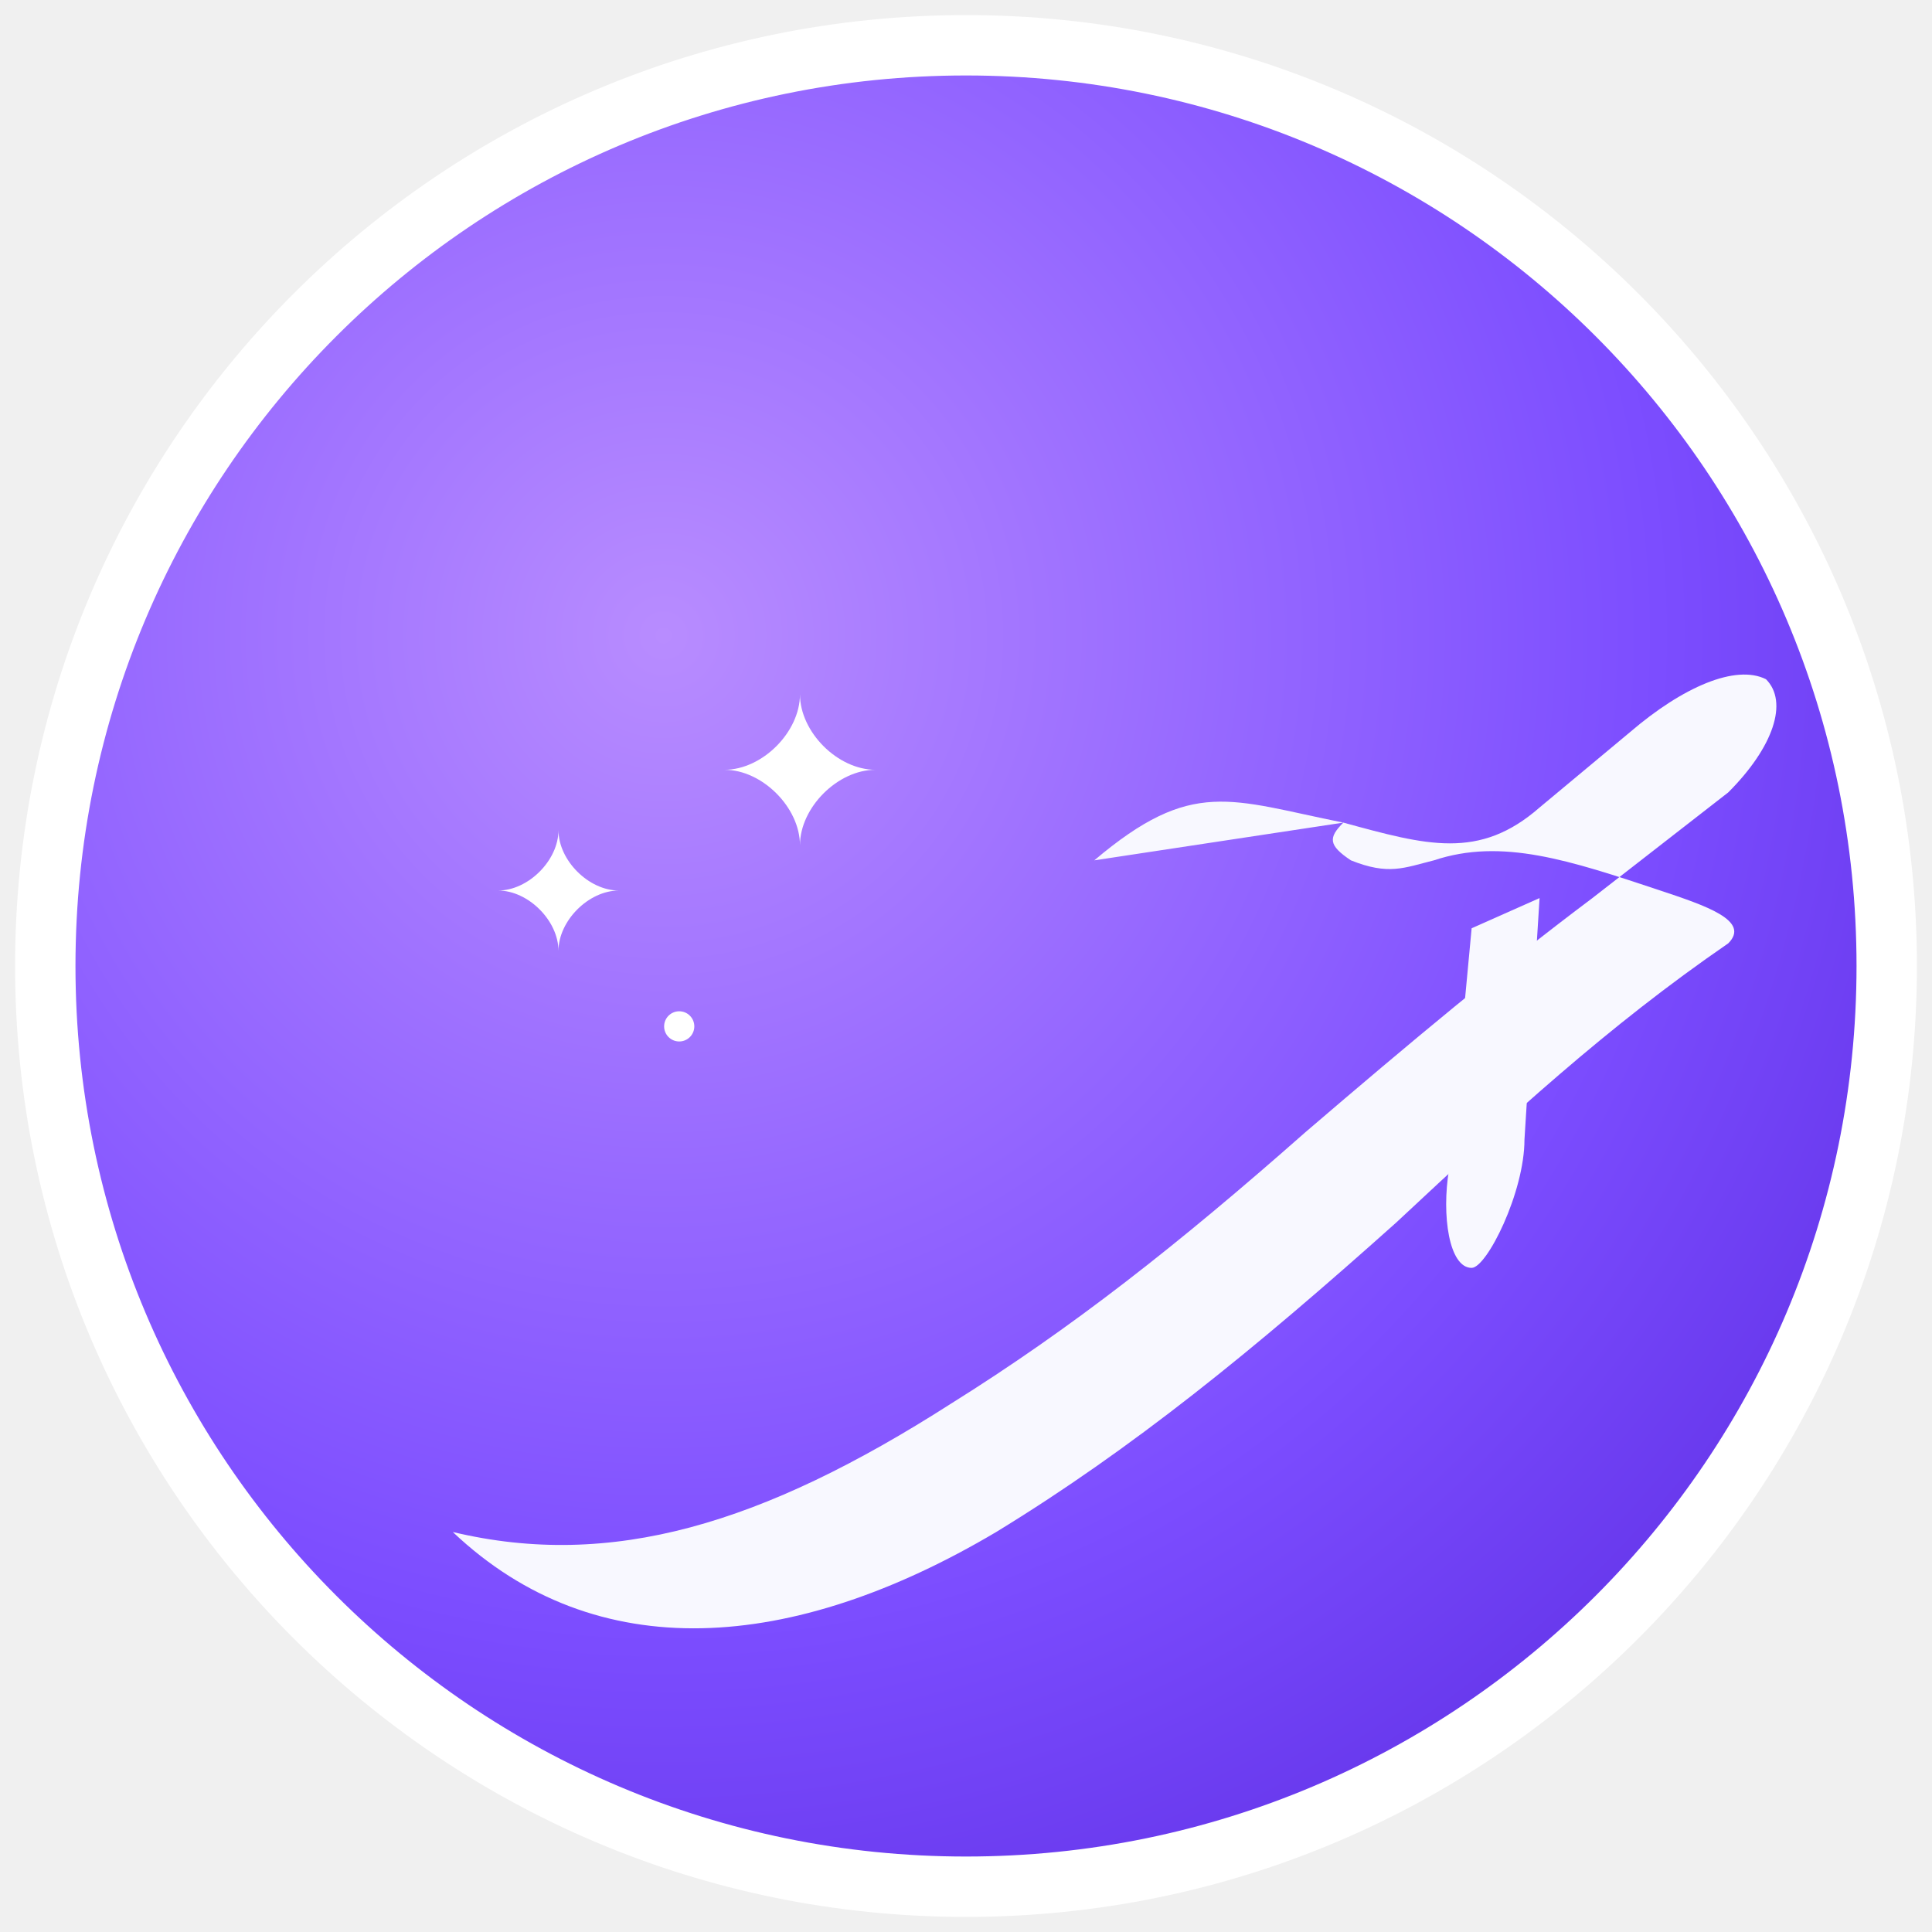
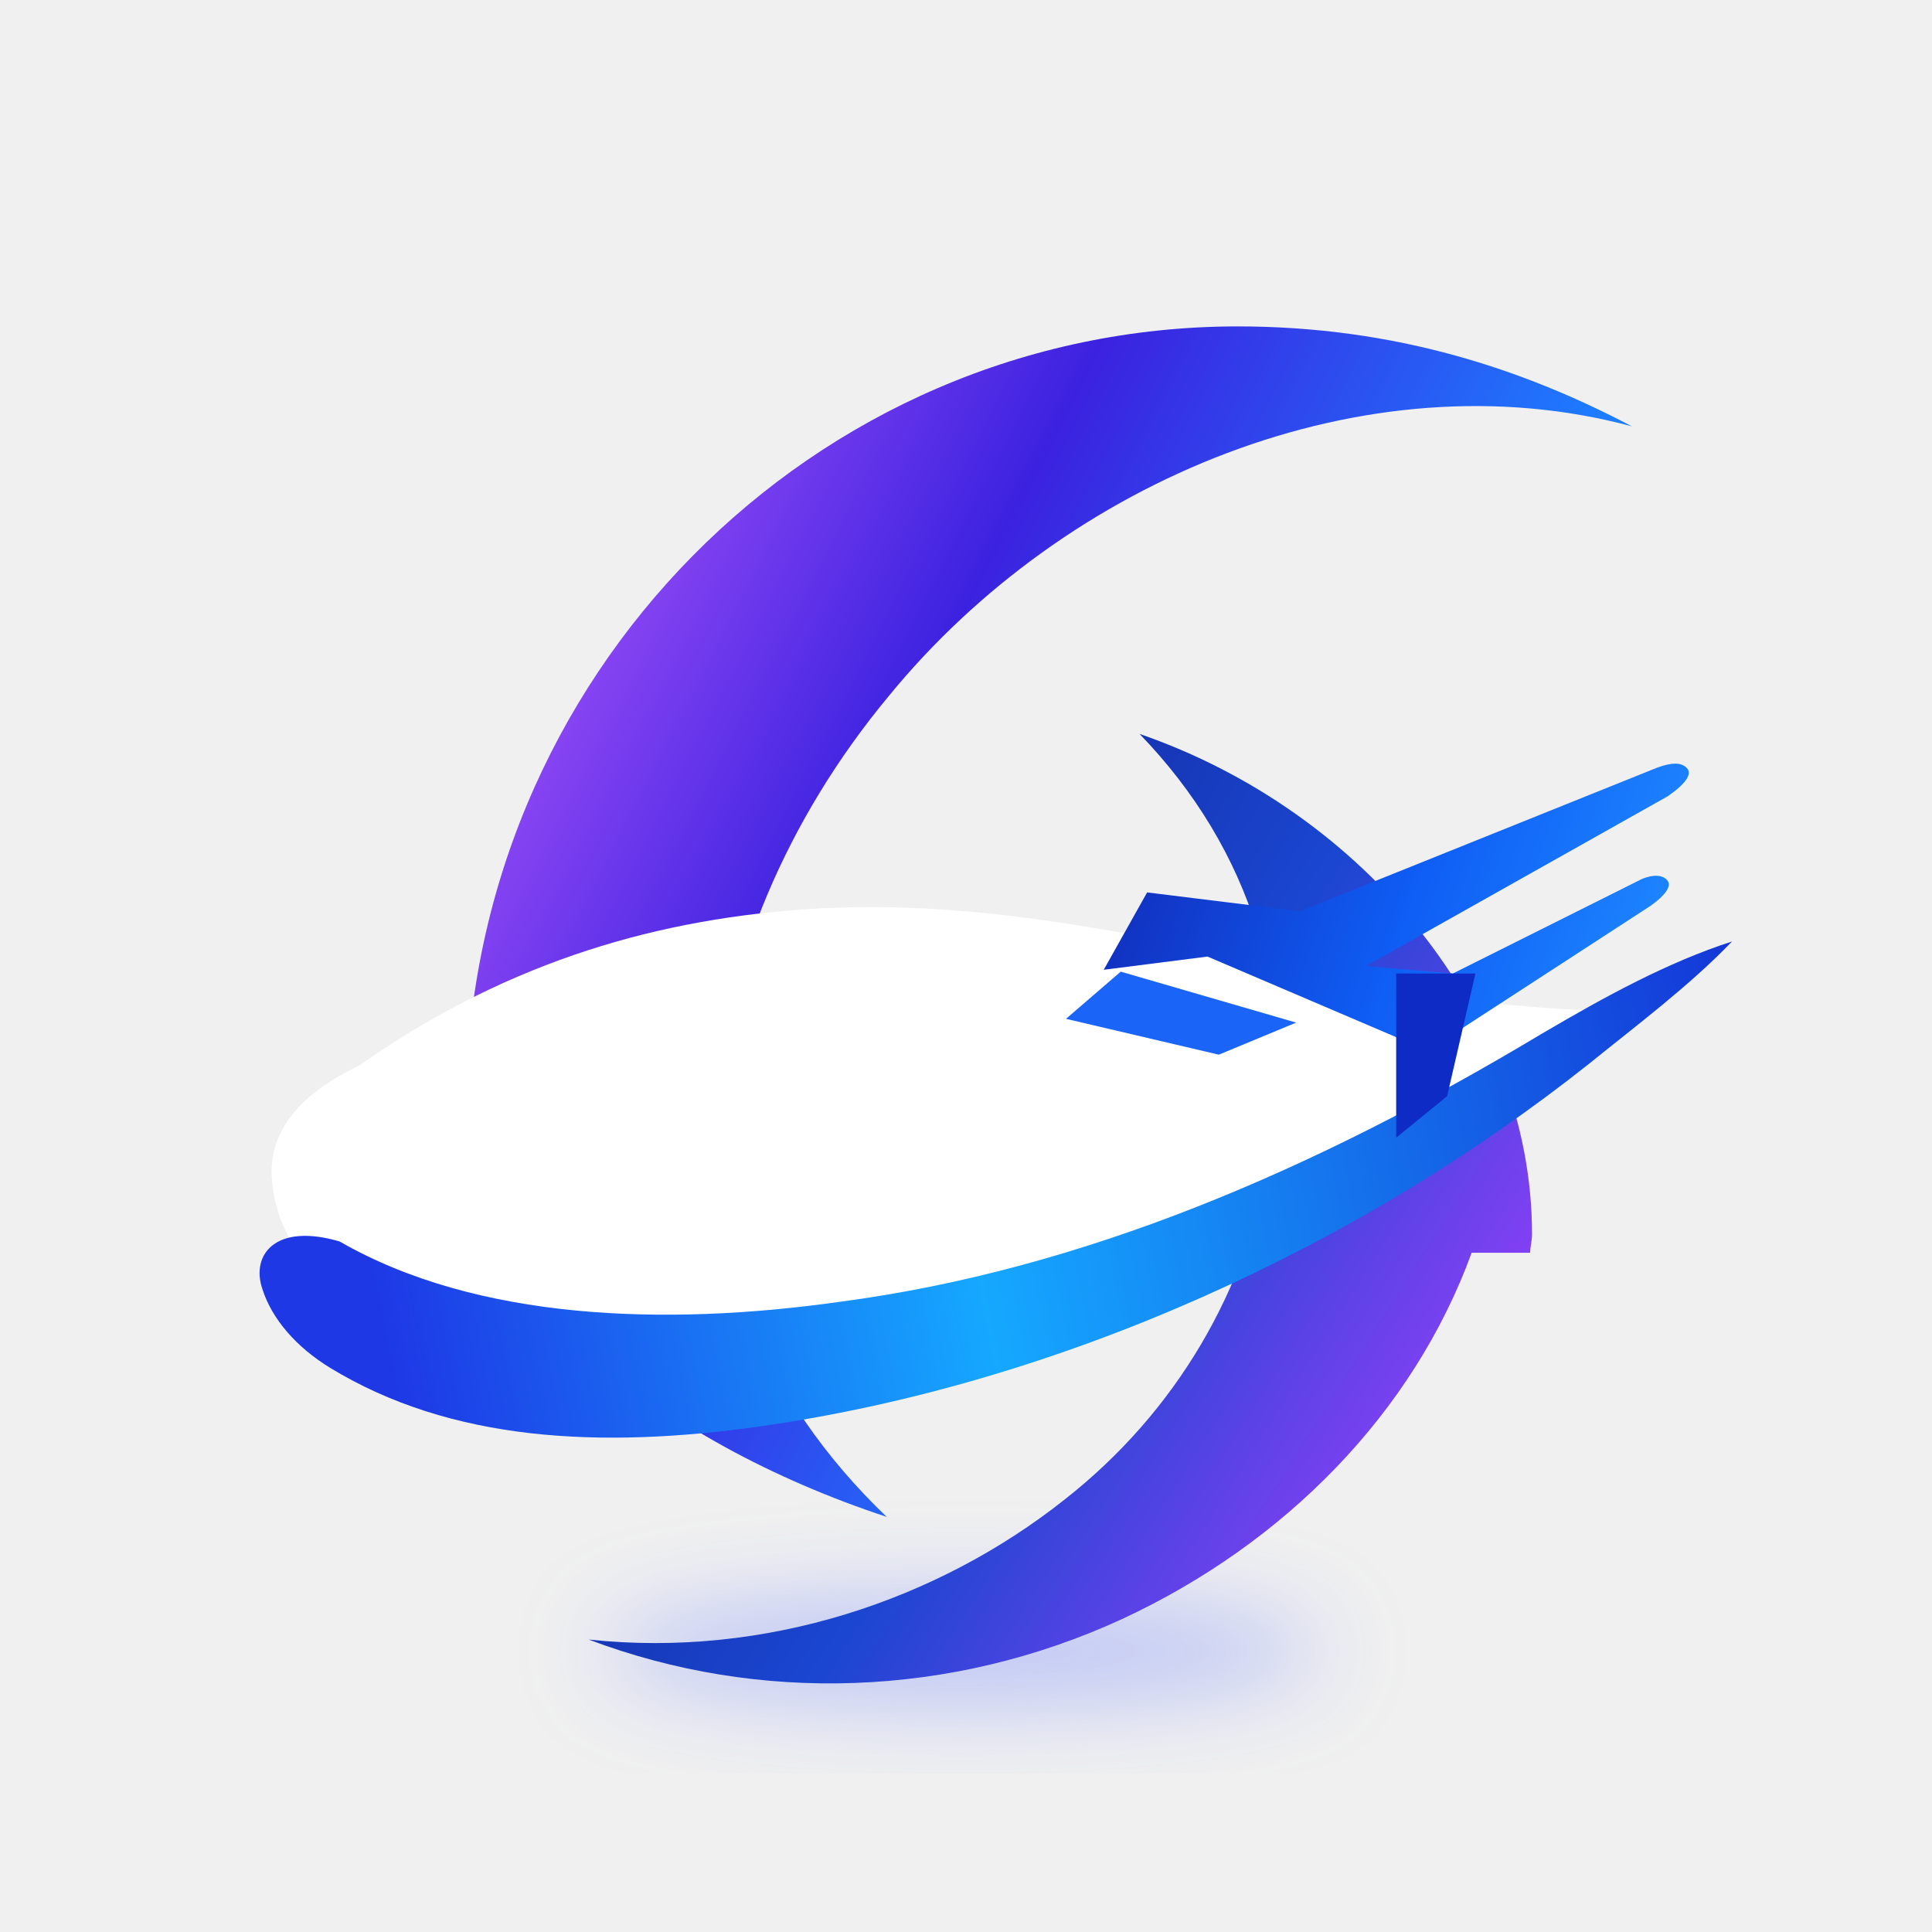
- <svg xmlns="http://www.w3.org/2000/svg" width="256" height="256" viewBox="0 0 256 256" fill="none">
+ <svg xmlns="http://www.w3.org/2000/svg" width="1024" height="1024" viewBox="0 0 1024 1024" fill="none">
  <defs>
-     <radialGradient id="bg" cx="0" cy="0" r="1" gradientUnits="userSpaceOnUse" gradientTransform="translate(88 84) rotate(35) scale(240)">
-       <stop stop-color="#B88CFF" />
-       <stop offset="0.55" stop-color="#7C4DFF" />
-       <stop offset="1" stop-color="#4F1FD6" />
-     </radialGradient>
+     <linearGradient id="cTop" x1="278" y1="180" x2="745" y2="420" gradientUnits="userSpaceOnUse">
+       <stop stop-color="#BB5BFF" />
+       <stop offset="0.52" stop-color="#3B22E0" />
+       <stop offset="1" stop-color="#1D7CFF" />
+     </linearGradient>
+     <linearGradient id="cBottom" x1="286" y1="575" x2="760" y2="875" gradientUnits="userSpaceOnUse">
+       <stop stop-color="#11208C" />
+       <stop offset="0.52" stop-color="#1A46D1" />
+       <stop offset="1" stop-color="#A63EFF" />
+     </linearGradient>
+     <linearGradient id="ring" x1="180" y1="588" x2="900" y2="446" gradientUnits="userSpaceOnUse">
+       <stop stop-color="#1E38E6" />
+       <stop offset="0.43" stop-color="#15A8FF" />
+       <stop offset="1" stop-color="#1439D8" />
+     </linearGradient>
+     <linearGradient id="plane" x1="572" y1="446" x2="874" y2="548" gradientUnits="userSpaceOnUse">
+       <stop stop-color="#1228B6" />
+       <stop offset="0.56" stop-color="#0F5EF5" />
+       <stop offset="1" stop-color="#1E88FF" />
+     </linearGradient>
+     <filter id="softShadow" x="140" y="130" width="760" height="810" filterUnits="userSpaceOnUse" color-interpolation-filters="sRGB">
+       <feGaussianBlur stdDeviation="24" />
+     </filter>
  </defs>
-   <circle cx="128" cy="128" r="122" fill="url(#bg)" stroke="white" stroke-width="8" />
-   <path d="M145 114c13-11 18-8 33-5 11 3 18 5 26-2l12-10c7-6 14-9 18-7 3 3 1 9-5 15l-18 14c-12 9-24 19-38 31-17 15-31 26-47 36-25 16-45 22-66 17 19 18 45 16 72 0 18-11 34-24 53-41 15-14 28-26 44-37 3-3-3-5-9-7-12-4-21-7-30-4-4 1-6 2-11 0-3-2-3-3-1-5z" fill="#F8F8FF" />
-   <path d="M204 119l-2 32c0 7-5 17-7 17-3 0-4-7-3-13l3-32 9-4z" fill="#F8F8FF" />
-   <path d="M66 118c4 0 8 4 8 8 0-4 4-8 8-8-4 0-8-4-8-8 0 4-4 8-8 8z" fill="white" />
-   <path d="M96 102c5 0 10 5 10 10 0-5 5-10 10-10-5 0-10-5-10-10 0 5-5 10-10 10z" fill="white" />
-   <circle cx="90" cy="136" r="2" fill="white" />
+   <ellipse cx="510" cy="875" rx="192" ry="28" fill="#6077FF" opacity="0.36" filter="url(#softShadow)" />
+   <path d="M247 588C247 359 431 173 656 173C740 173 808 196 865 226C724 188 565 254 471 369C417 434 384 512 379 588C373 661 404 741 470 804C349 764 247 684 247 588Z" fill="url(#cTop)" />
+   <path d="M780 664C749 749 681 818 595 858C504 900 402 903 312 869C406 879 497 848 564 795C624 748 661 683 673 613C688 529 663 450 604 389C723 430 812 538 812 654C812 658 811 661 811 664H780Z" fill="url(#cBottom)" />
+   <path d="M190 565C264 513 341 488 426 482C523 475 619 499 715 519C766 530 816 536 868 536C821 552 773 582 721 608C590 673 451 715 314 723C264 725 216 713 180 686C159 671 145 648 144 623C143 602 156 581 190 565Z" fill="white" />
+   <path d="M180 658C253 700 353 703 445 690C574 673 697 620 817 548C851 528 884 510 918 499C896 522 868 543 842 564C721 660 564 733 403 756C318 768 239 764 175 725C157 714 144 699 139 683C133 665 146 648 180 658Z" fill="url(#ring)" />
+   <path d="M608 473L689 483L878 407C886 404 891 404 894 407C897 410 894 415 884 422L724 512L770 516L870 466C877 463 882 464 884 467C886 470 882 475 875 480L775 545L743 551L640 507L585 514L608 473Z" fill="url(#plane)" />
+   <path d="M740 516L740 603L767 581L782 516H740Z" fill="#0E2CC5" />
+   <path d="M594 515L687 542L646 559L565 540L594 515Z" fill="#1A64F7" />
</svg>
